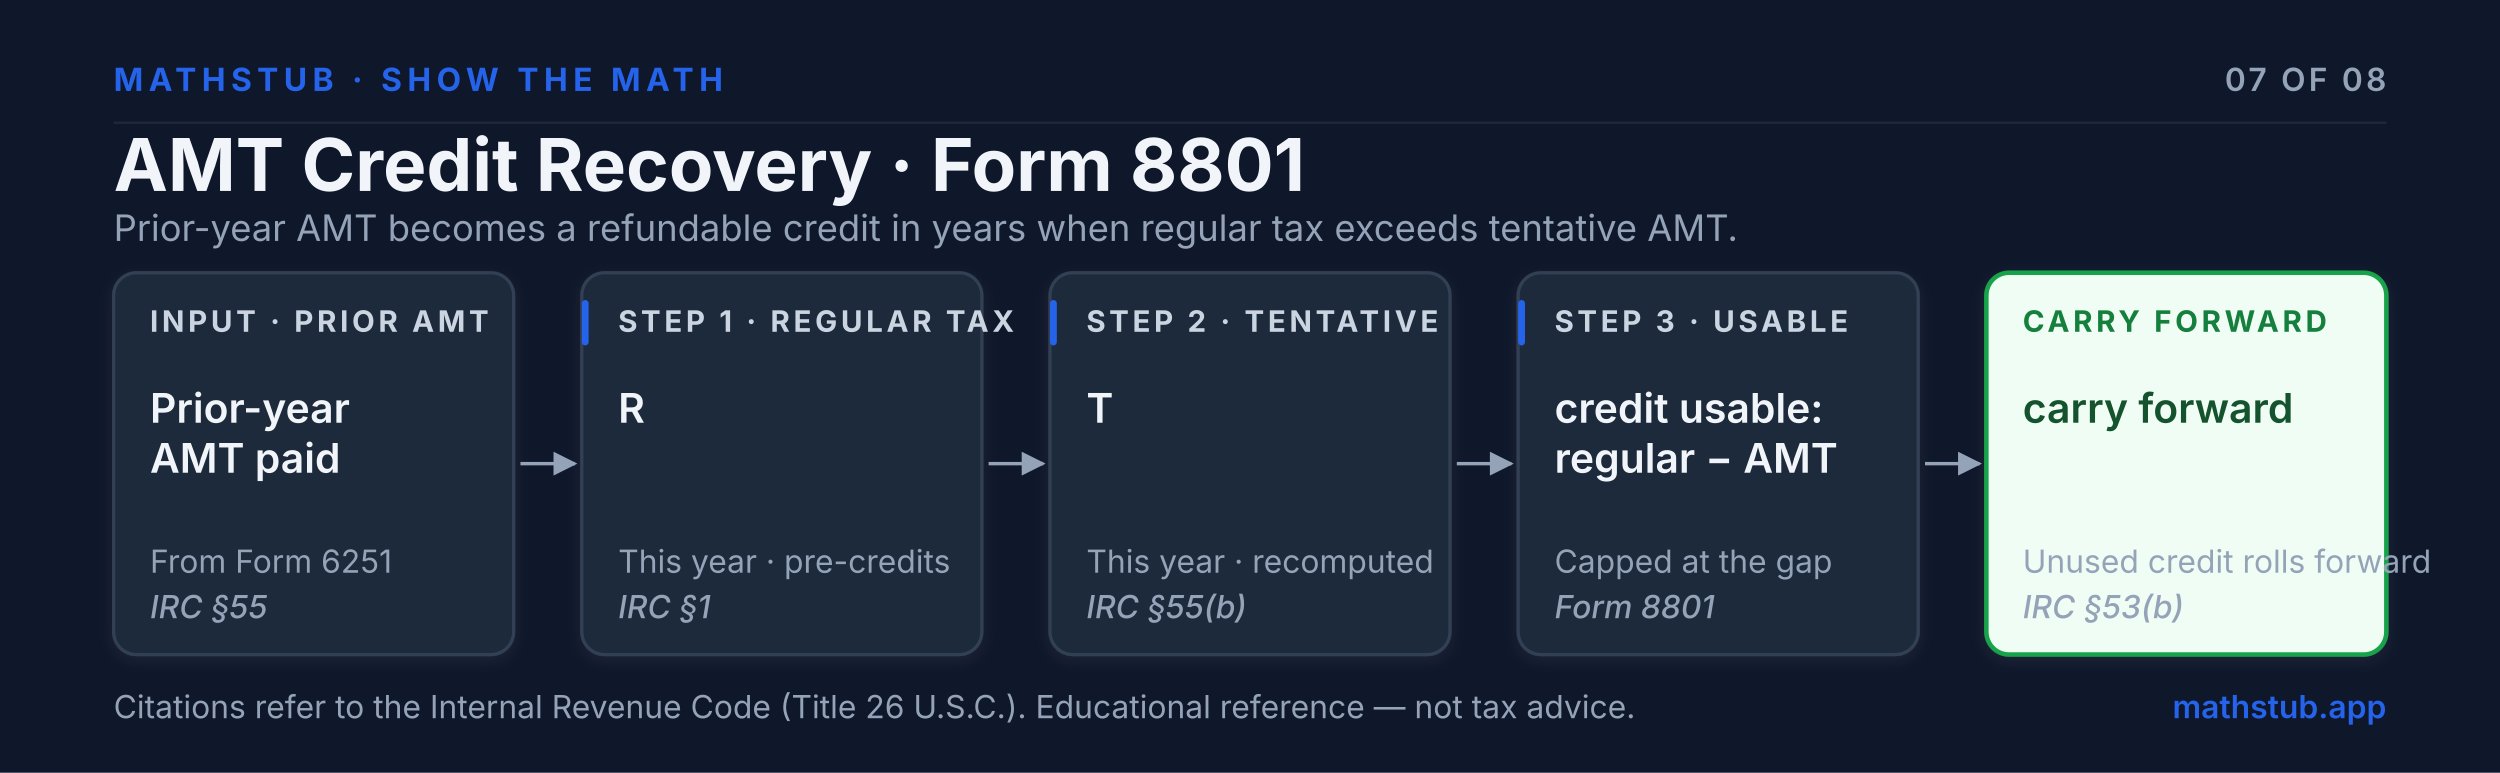
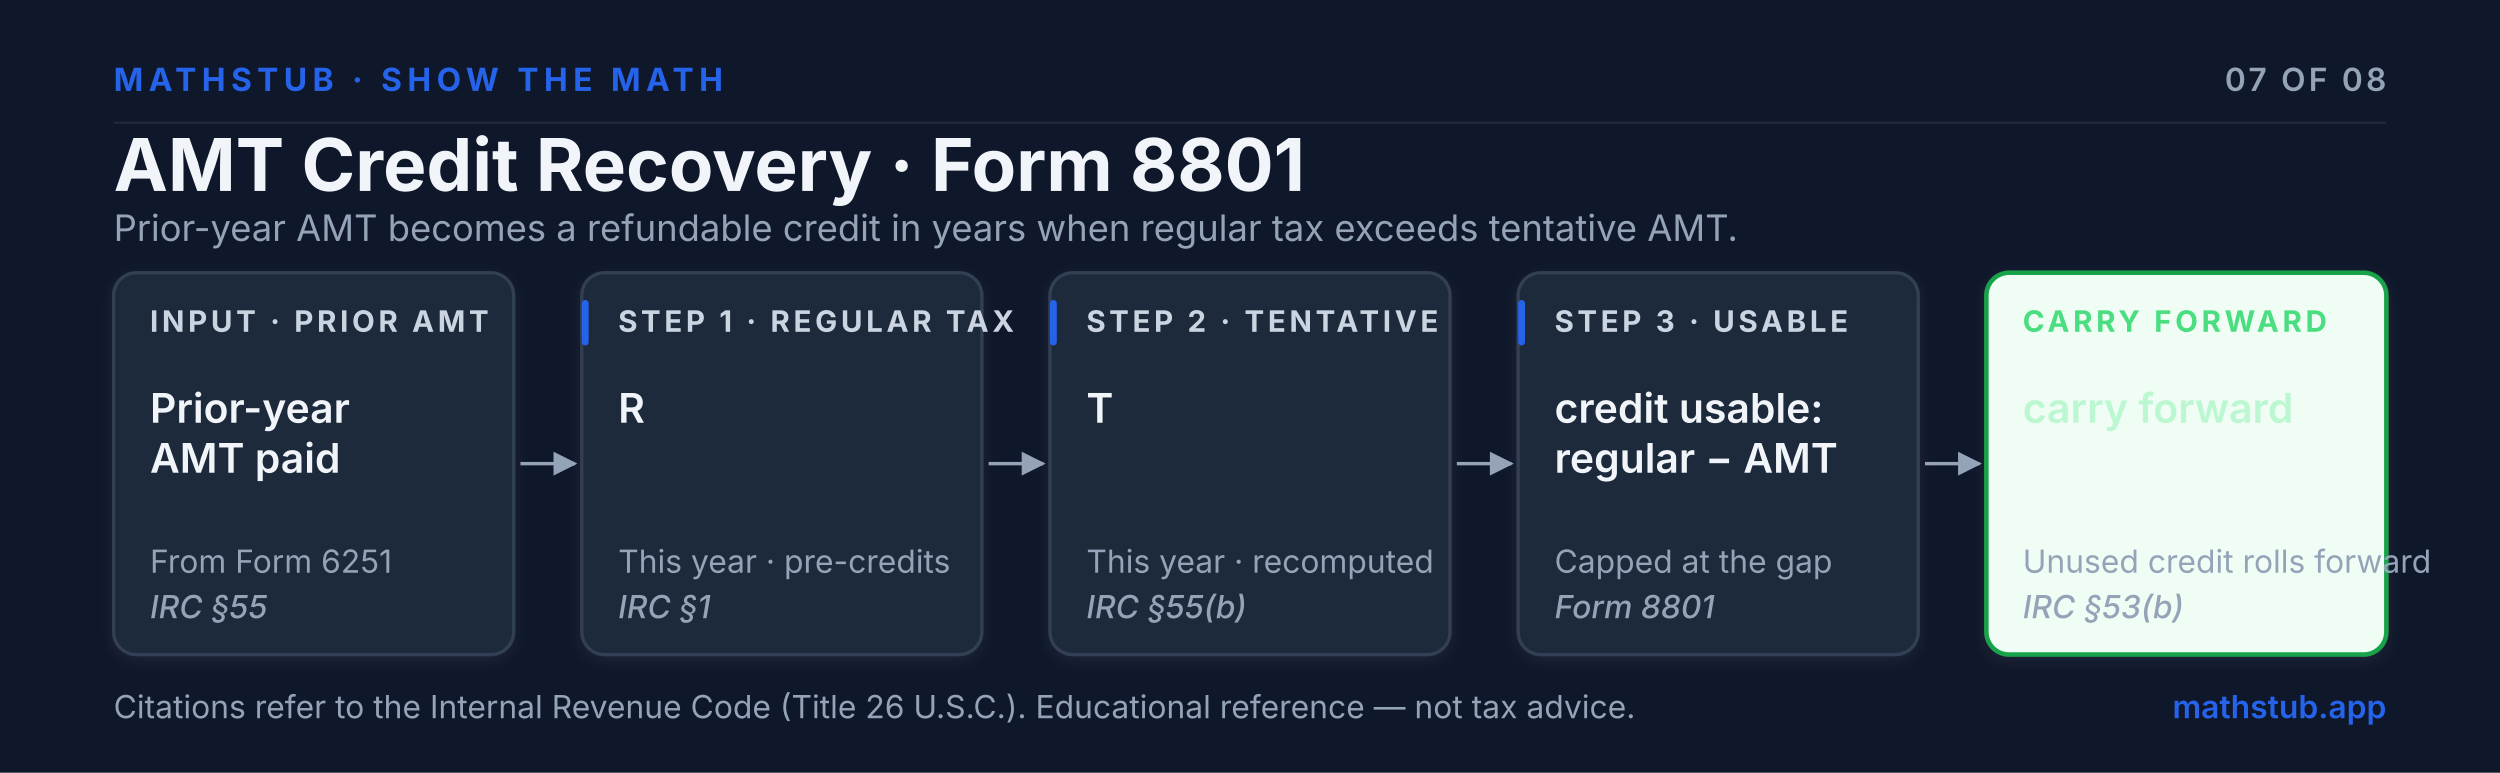
<svg xmlns="http://www.w3.org/2000/svg" viewBox="0 0 1100 340" width="1100" height="340" font-family="Inter, system-ui, -apple-system, 'Segoe UI', sans-serif">
  <defs>
    <marker id="arrow" viewBox="0 0 10 10" refX="9" refY="5" markerWidth="7" markerHeight="7" orient="auto-start-reverse">
      <path d="M0,0 L10,5 L0,10 z" fill="#94a3b8" />
    </marker>
    <filter id="boxShadow" x="-5%" y="-5%" width="110%" height="115%">
      <feDropShadow dx="0" dy="2" stdDeviation="3" flood-color="#f1f5f9" flood-opacity="0.06" />
    </filter>
  </defs>
  <rect width="1100" height="340" fill="#0f172a" />
  <text x="50" y="40" font-size="14" font-weight="700" fill="#2563eb" letter-spacing="2.4">MATHSTUB · SHOW THE MATH</text>
  <text x="1050" y="40" font-size="14" font-weight="600" fill="#94a3b8" text-anchor="end" letter-spacing="1.4">07 OF 08</text>
  <line x1="50" y1="54" x2="1050" y2="54" stroke="#1f2937" stroke-width="1" />
  <text x="50" y="84" font-size="32" font-weight="700" fill="#f1f5f9">AMT Credit Recovery · Form 8801</text>
  <text x="50" y="106" font-size="16" font-weight="400" fill="#94a3b8">Prior-year AMT becomes a refundable credit in years when regular tax exceeds tentative AMT.</text>
  <rect x="50" y="120" width="176" height="168" rx="10" fill="#1e293b" stroke="#334155" stroke-width="1.4" filter="url(#boxShadow)" />
  <text x="66" y="146" font-size="13" font-weight="700" fill="#cbd5e1" letter-spacing="1.6">INPUT · PRIOR AMT</text>
  <text x="66" y="186" font-size="18" font-weight="600" fill="#f1f5f9">Prior-year</text>
  <text x="66" y="208" font-size="18" font-weight="600" fill="#f1f5f9">AMT paid</text>
  <text x="66" y="252" font-size="14" font-weight="400" fill="#94a3b8">From Form 6251</text>
  <text x="66" y="272" font-size="14" font-style="italic" font-weight="500" fill="#94a3b8">IRC §55</text>
  <line x1="229" y1="204" x2="253" y2="204" stroke="#94a3b8" stroke-width="1.5" marker-end="url(#arrow)" />
  <rect x="256" y="120" width="176" height="168" rx="10" fill="#1e293b" stroke="#334155" stroke-width="1.4" filter="url(#boxShadow)" />
  <rect x="256" y="132" width="3" height="20" rx="1.5" fill="#2563eb" />
  <text x="272" y="146" font-size="13" font-weight="700" fill="#cbd5e1" letter-spacing="1.6">STEP 1 · REGULAR TAX</text>
  <text x="272" y="186" font-size="18" font-weight="600" fill="#f1f5f9">R</text>
  <text x="272" y="252" font-size="14" font-weight="400" fill="#94a3b8">This year · pre-credits</text>
  <text x="272" y="272" font-size="14" font-style="italic" font-weight="500" fill="#94a3b8">IRC §1</text>
  <line x1="435" y1="204" x2="459" y2="204" stroke="#94a3b8" stroke-width="1.5" marker-end="url(#arrow)" />
  <rect x="462" y="120" width="176" height="168" rx="10" fill="#1e293b" stroke="#334155" stroke-width="1.4" filter="url(#boxShadow)" />
  <rect x="462" y="132" width="3" height="20" rx="1.5" fill="#2563eb" />
  <text x="478" y="146" font-size="13" font-weight="700" fill="#cbd5e1" letter-spacing="1.6">STEP 2 · TENTATIVE</text>
  <text x="478" y="186" font-size="18" font-weight="600" fill="#f1f5f9">T</text>
  <text x="478" y="252" font-size="14" font-weight="400" fill="#94a3b8">This year · recomputed</text>
  <text x="478" y="272" font-size="14" font-style="italic" font-weight="500" fill="#94a3b8">IRC §55(b)</text>
  <line x1="641" y1="204" x2="665" y2="204" stroke="#94a3b8" stroke-width="1.5" marker-end="url(#arrow)" />
  <rect x="668" y="120" width="176" height="168" rx="10" fill="#1e293b" stroke="#334155" stroke-width="1.4" filter="url(#boxShadow)" />
  <rect x="668" y="132" width="3" height="20" rx="1.5" fill="#2563eb" />
  <text x="684" y="146" font-size="13" font-weight="700" fill="#cbd5e1" letter-spacing="1.6">STEP 3 · USABLE</text>
  <text x="684" y="186" font-size="18" font-weight="600" fill="#f1f5f9">credit usable:</text>
  <text x="684" y="208" font-size="18" font-weight="600" fill="#f1f5f9">regular − AMT</text>
  <text x="684" y="252" font-size="14" font-weight="400" fill="#94a3b8">Capped at the gap</text>
  <text x="684" y="272" font-size="14" font-style="italic" font-weight="500" fill="#94a3b8">Form 8801</text>
  <line x1="847" y1="204" x2="871" y2="204" stroke="#94a3b8" stroke-width="1.5" marker-end="url(#arrow)" />
  <rect x="874" y="120" width="176" height="168" rx="10" fill="#f0fdf4" stroke="#16a34a" stroke-width="2" filter="url(#boxShadow)" />
-   <text x="890" y="146" font-size="13" font-weight="700" fill="#15803d" letter-spacing="1.6">CARRY FORWARD</text>
-   <text x="890" y="186" font-size="18" font-weight="600" fill="#14532d">carry forward</text>
+   <text x="890" y="146" font-size="13" font-weight="700" fill="#4ade80" letter-spacing="1.6">CARRY FORWARD</text>
+   <text x="890" y="186" font-size="18" font-weight="600" fill="#bbf7d0">carry forward</text>
  <text x="890" y="252" font-size="14" font-weight="400" fill="#94a3b8">Unused credit rolls forward</text>
  <text x="890" y="272" font-size="14" font-style="italic" font-weight="500" fill="#94a3b8">IRC §53(b)</text>
  <line x1="50" y1="476" x2="1050" y2="476" stroke="#1f2937" stroke-width="1" />
  <text x="50" y="316" font-size="14" fill="#94a3b8">Citations refer to the Internal Revenue Code (Title 26 U.S.C.). Educational reference — not tax advice.</text>
  <text x="1050" y="316" font-size="14" font-weight="600" fill="#2563eb" text-anchor="end">mathstub.app</text>
</svg>
